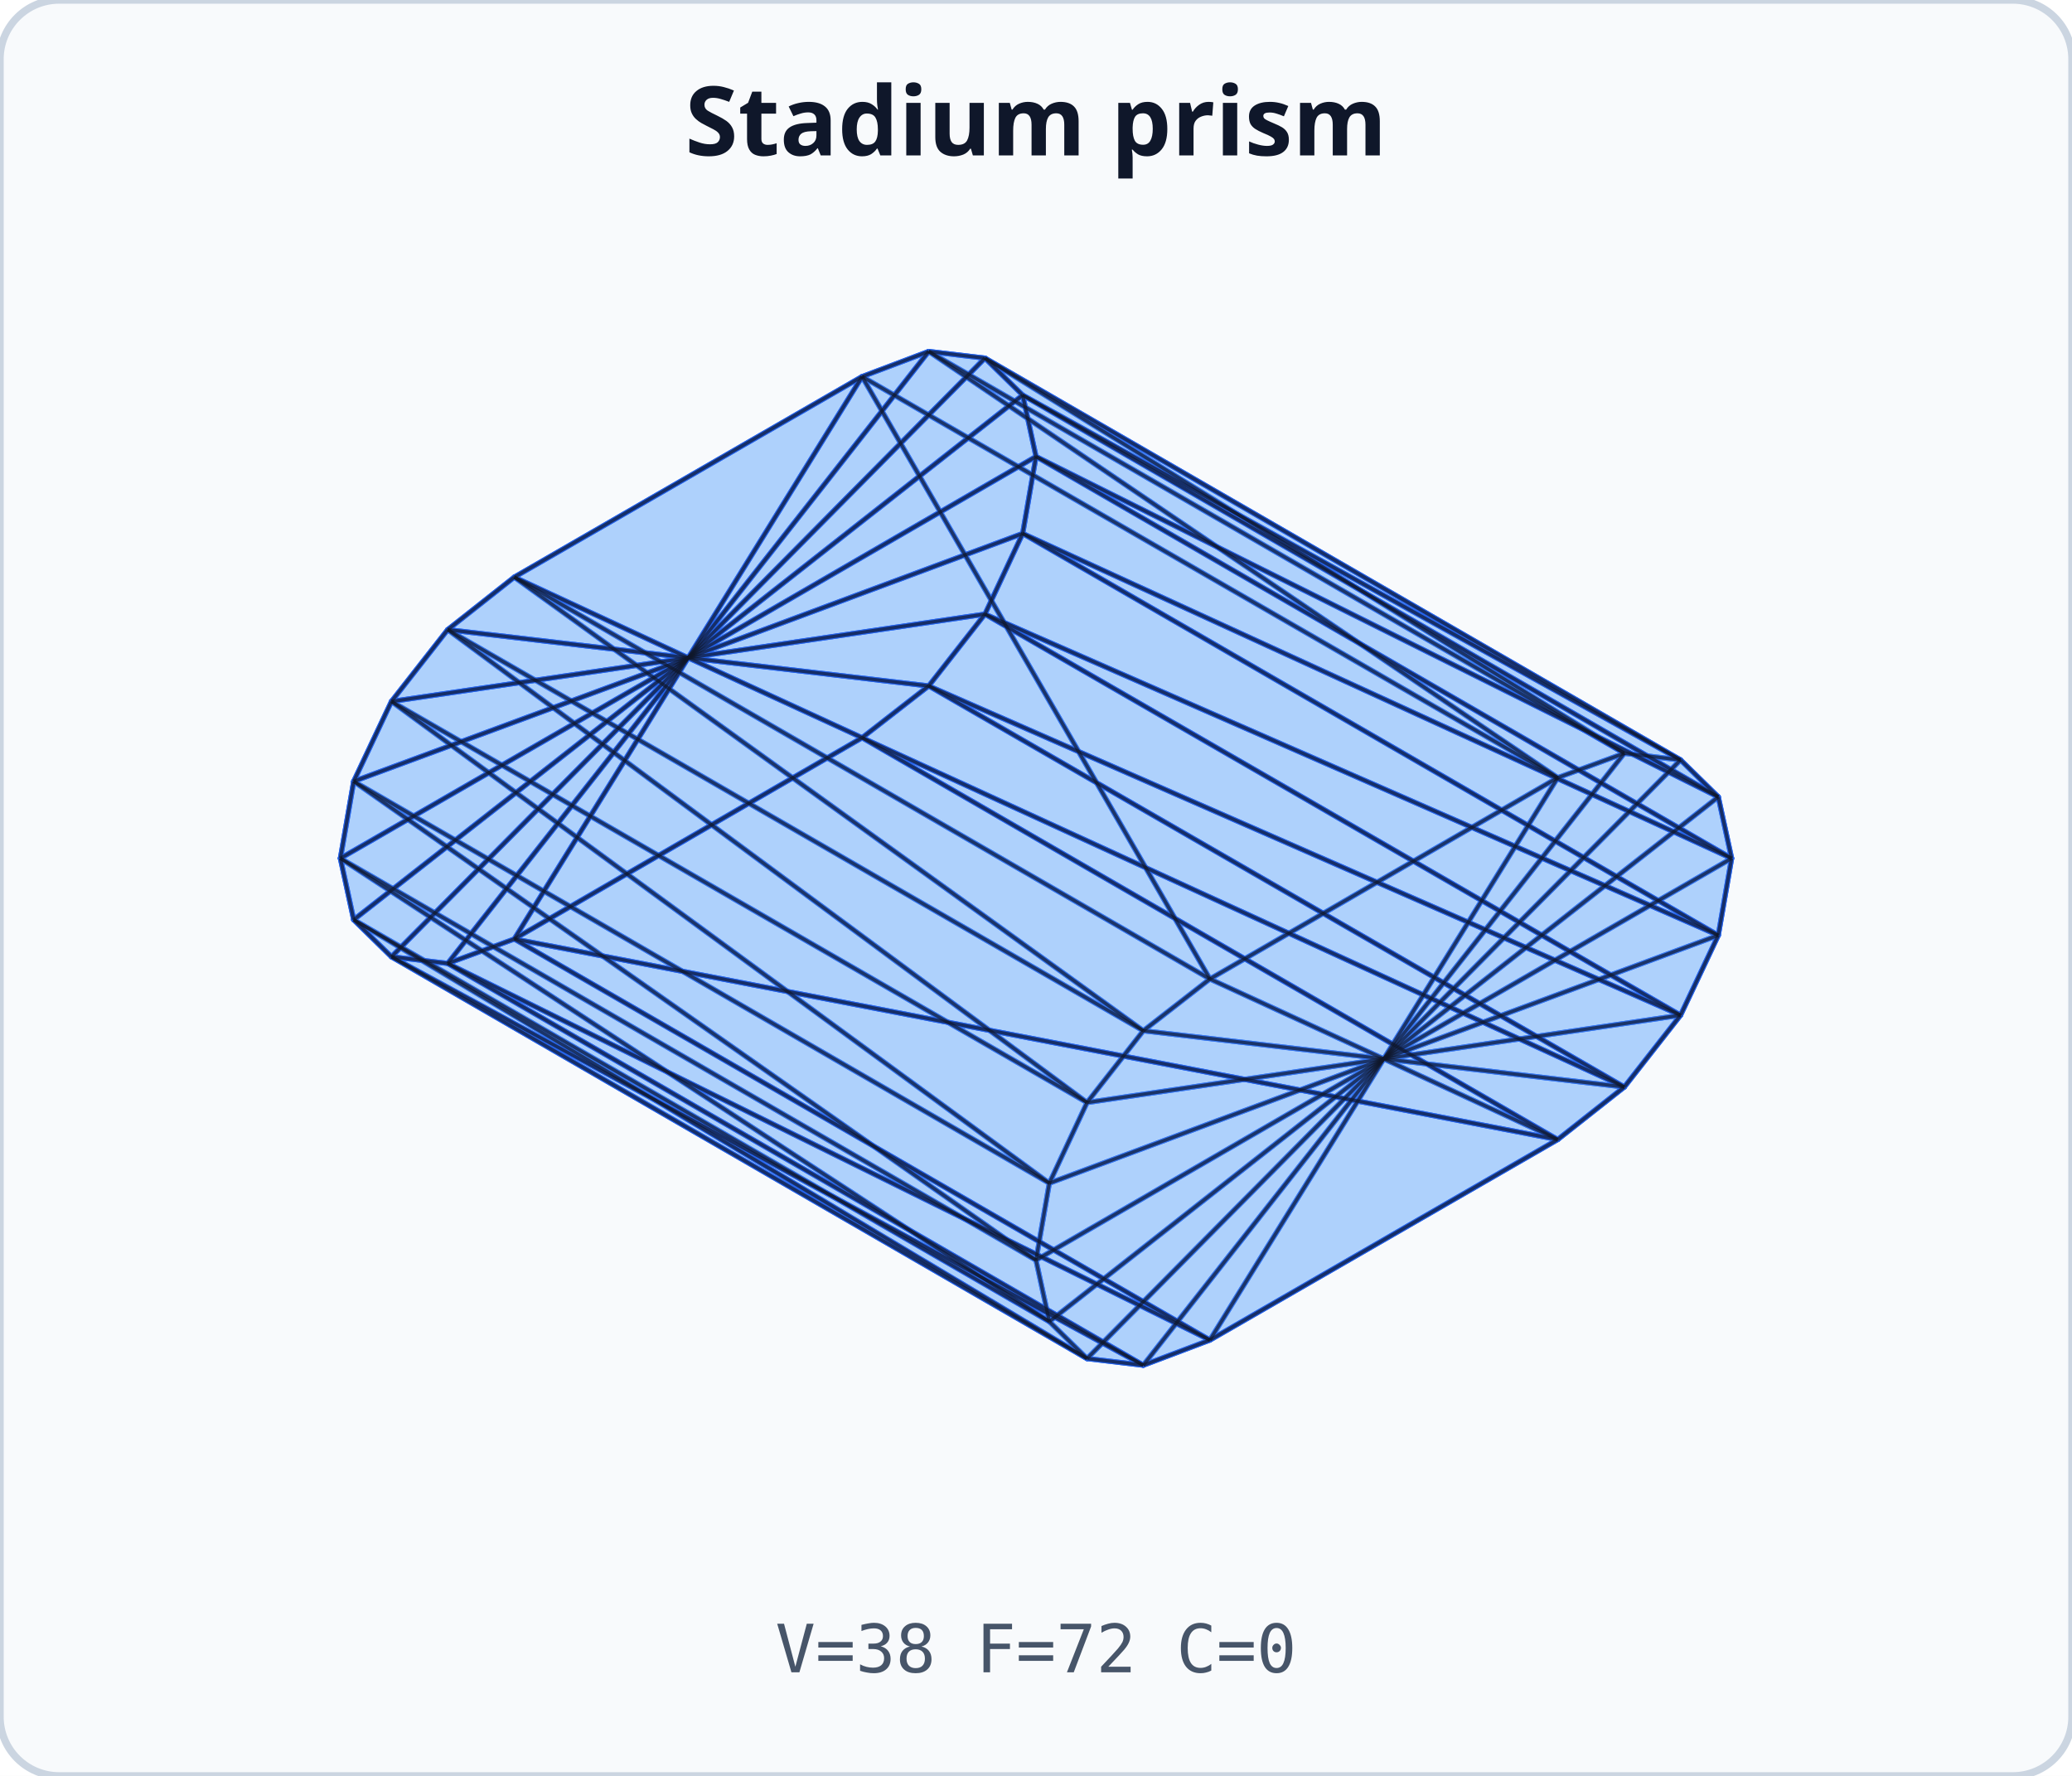
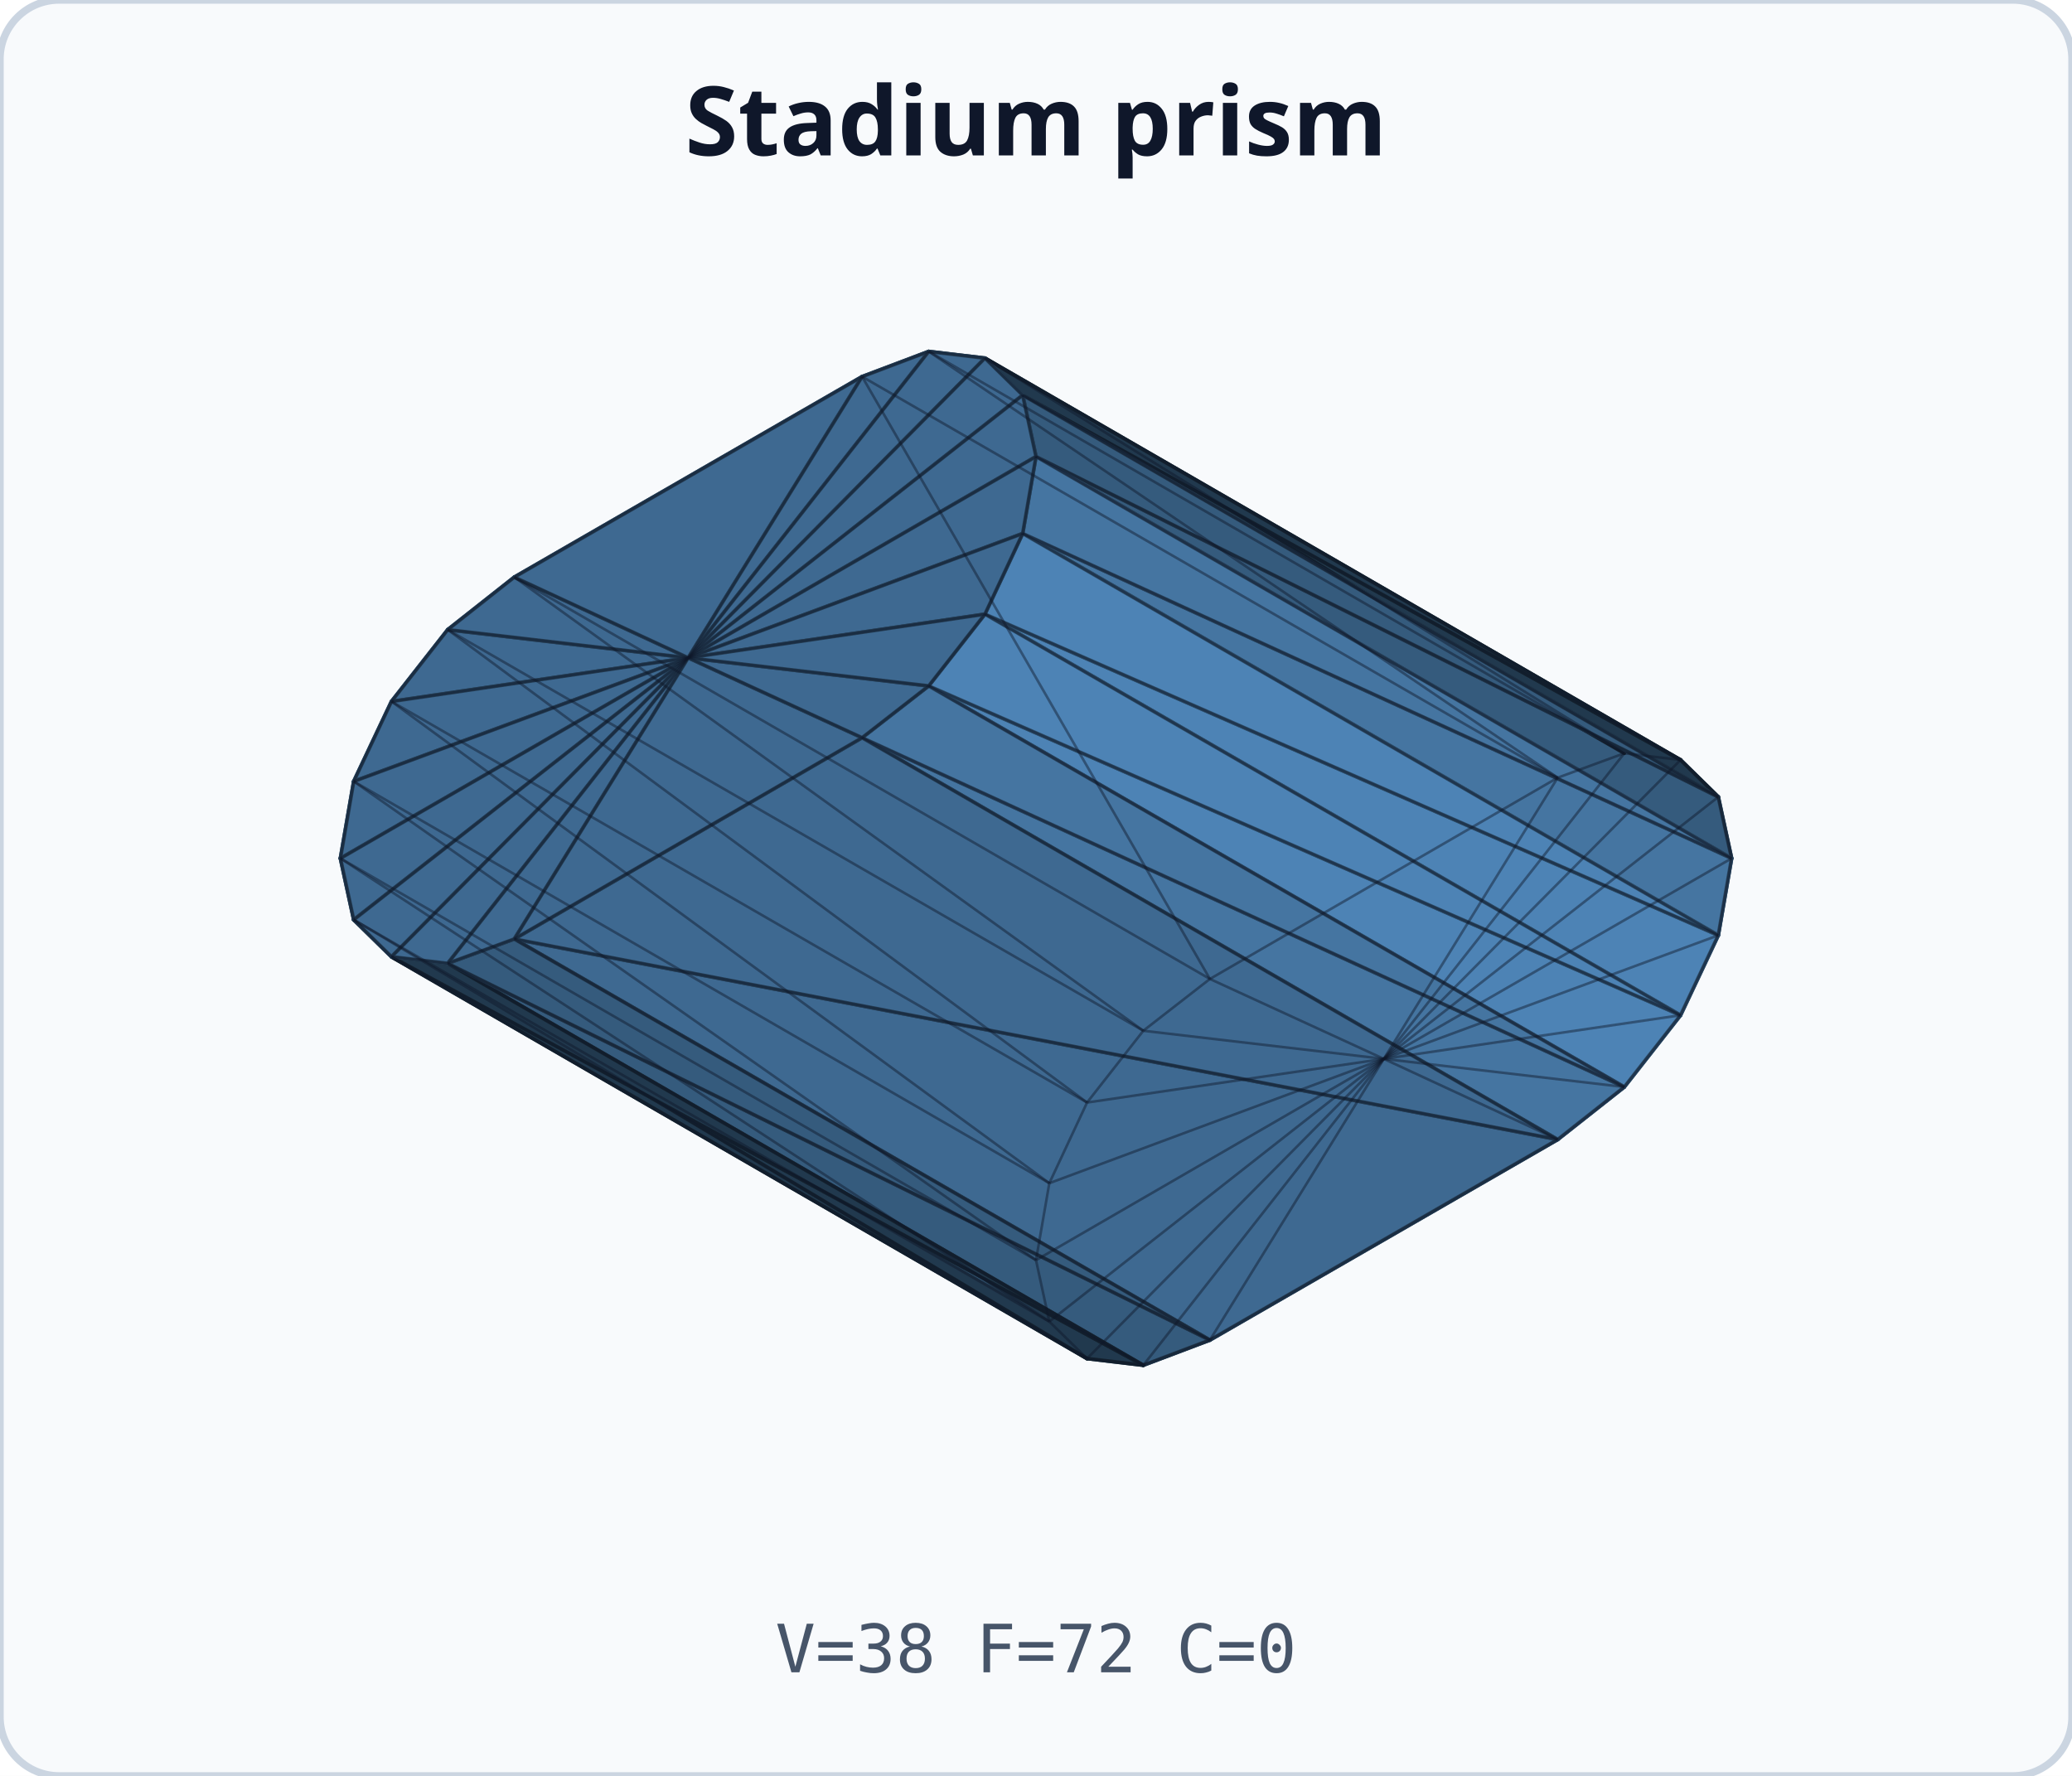
<svg xmlns="http://www.w3.org/2000/svg" width="280" height="240" viewBox="0 0 280 240" role="img" aria-labelledby="panel-title">
  <rect width="100%" height="100%" fill="white" />
  <g>
    <rect x="0.0" y="0.0" width="280.0" height="240.0" rx="8" fill="#f8fafc" stroke="#cbd5e1" />
    <text x="140.0" y="21.0" text-anchor="middle" font-family="sans-serif" font-size="13" font-weight="600" fill="#0f172a">Stadium prism</text>
-     <g stroke="#2563eb" stroke-width="0.7" stroke-linejoin="round">
-       <polygon points="187.0,143.1 141.8,159.9 146.9,149.0" fill="#60a5fa" fill-opacity="0.28" />
-       <polygon points="187.0,143.1 146.9,149.0 154.5,139.3" fill="#60a5fa" fill-opacity="0.28" />
-       <polygon points="187.0,143.1 140.0,170.3 141.8,159.9" fill="#60a5fa" fill-opacity="0.28" />
-       <polygon points="187.0,143.1 154.5,139.3 163.5,132.3" fill="#60a5fa" fill-opacity="0.28" />
-       <polygon points="187.0,143.1 141.8,178.6 140.0,170.3" fill="#60a5fa" fill-opacity="0.28" />
-       <polygon points="141.8,159.9 52.9,94.8 146.9,149.0" fill="#60a5fa" fill-opacity="0.28" />
-       <polygon points="146.9,149.0 60.5,85.1 154.5,139.3" fill="#60a5fa" fill-opacity="0.28" />
-       <polygon points="140.0,170.3 47.8,105.6 141.8,159.9" fill="#60a5fa" fill-opacity="0.28" />
-       <polygon points="187.0,143.1 146.9,183.6 141.8,178.6" fill="#60a5fa" fill-opacity="0.28" />
-       <polygon points="154.5,139.3 69.5,78.0 163.5,132.3" fill="#60a5fa" fill-opacity="0.28" />
-       <polygon points="187.0,143.1 163.5,132.3 210.5,105.1" fill="#60a5fa" fill-opacity="0.28" />
-       <polygon points="141.8,178.6 46.0,116.0 140.0,170.3" fill="#60a5fa" fill-opacity="0.28" />
-       <polygon points="187.0,143.1 154.5,184.5 146.9,183.6" fill="#60a5fa" fill-opacity="0.28" />
-       <polygon points="187.0,143.1 163.5,181.1 154.5,184.5" fill="#60a5fa" fill-opacity="0.28" />
-       <polygon points="146.9,183.6 47.8,124.3 141.8,178.6" fill="#60a5fa" fill-opacity="0.28" />
-       <polygon points="187.0,143.1 210.5,105.1 219.5,101.8" fill="#60a5fa" fill-opacity="0.28" />
-       <polygon points="146.9,149.0 52.9,94.8 60.5,85.1" fill="#60a5fa" fill-opacity="0.28" />
-       <polygon points="141.8,159.9 47.8,105.6 52.9,94.8" fill="#60a5fa" fill-opacity="0.28" />
-       <polygon points="154.5,139.3 60.5,85.1 69.5,78.0" fill="#60a5fa" fill-opacity="0.28" />
-       <polygon points="187.0,143.1 219.5,101.8 227.1,102.7" fill="#60a5fa" fill-opacity="0.28" />
-       <polygon points="154.5,184.5 52.9,129.3 146.9,183.6" fill="#60a5fa" fill-opacity="0.28" />
-       <polygon points="140.0,170.3 46.0,116.0 47.8,105.6" fill="#60a5fa" fill-opacity="0.28" />
-       <polygon points="163.5,132.3 116.5,50.9 210.5,105.1" fill="#60a5fa" fill-opacity="0.28" />
-       <polygon points="187.0,143.1 210.5,154.0 163.5,181.1" fill="#60a5fa" fill-opacity="0.28" />
-       <polygon points="187.0,143.1 227.1,102.7 232.2,107.7" fill="#60a5fa" fill-opacity="0.28" />
-       <polygon points="141.8,178.6 47.8,124.3 46.0,116.0" fill="#60a5fa" fill-opacity="0.28" />
-       <polygon points="163.5,181.1 60.5,130.2 154.5,184.5" fill="#60a5fa" fill-opacity="0.28" />
-       <polygon points="187.0,143.1 232.2,107.7 234.0,116.0" fill="#60a5fa" fill-opacity="0.28" />
-       <polygon points="163.5,132.3 69.5,78.0 116.5,50.9" fill="#60a5fa" fill-opacity="0.28" />
-       <polygon points="187.0,143.1 234.0,116.0 232.2,126.4" fill="#60a5fa" fill-opacity="0.28" />
-       <polygon points="187.0,143.1 219.5,146.9 210.5,154.0" fill="#60a5fa" fill-opacity="0.28" />
-       <polygon points="146.9,183.6 52.9,129.3 47.8,124.3" fill="#60a5fa" fill-opacity="0.28" />
-       <polygon points="187.0,143.1 232.2,126.4 227.1,137.2" fill="#60a5fa" fill-opacity="0.28" />
-       <polygon points="187.0,143.1 227.1,137.2 219.5,146.9" fill="#60a5fa" fill-opacity="0.28" />
-       <polygon points="210.5,105.1 125.5,47.5 219.5,101.8" fill="#60a5fa" fill-opacity="0.28" />
-       <polygon points="210.5,154.0 69.5,126.9 163.5,181.1" fill="#60a5fa" fill-opacity="0.28" />
-       <polygon points="154.5,184.5 60.5,130.2 52.9,129.3" fill="#60a5fa" fill-opacity="0.28" />
-       <polygon points="219.5,101.8 133.1,48.4 227.1,102.7" fill="#60a5fa" fill-opacity="0.28" />
-       <polygon points="93.0,88.9 60.5,85.1 52.9,94.8" fill="#60a5fa" fill-opacity="0.28" />
-       <polygon points="93.0,88.9 52.9,94.8 47.8,105.6" fill="#60a5fa" fill-opacity="0.28" />
-       <polygon points="163.5,181.1 69.5,126.9 60.5,130.2" fill="#60a5fa" fill-opacity="0.28" />
-       <polygon points="93.0,88.9 69.5,78.0 60.5,85.1" fill="#60a5fa" fill-opacity="0.28" />
-       <polygon points="93.0,88.9 47.8,105.6 46.0,116.0" fill="#60a5fa" fill-opacity="0.28" />
-       <polygon points="227.1,102.7 138.2,53.4 232.2,107.7" fill="#60a5fa" fill-opacity="0.28" />
-       <polygon points="210.5,105.1 116.5,50.9 125.5,47.5" fill="#60a5fa" fill-opacity="0.28" />
-       <polygon points="93.0,88.9 46.0,116.0 47.8,124.3" fill="#60a5fa" fill-opacity="0.28" />
-       <polygon points="93.0,88.9 47.8,124.3 52.9,129.3" fill="#60a5fa" fill-opacity="0.28" />
-       <polygon points="232.2,107.7 140.0,61.7 234.0,116.0" fill="#60a5fa" fill-opacity="0.28" />
-       <polygon points="219.5,101.8 125.5,47.5 133.1,48.4" fill="#60a5fa" fill-opacity="0.28" />
-       <polygon points="93.0,88.9 116.5,50.9 69.5,78.0" fill="#60a5fa" fill-opacity="0.28" />
-       <polygon points="219.5,146.9 116.5,99.7 210.5,154.0" fill="#60a5fa" fill-opacity="0.28" />
-       <polygon points="93.0,88.9 52.9,129.3 60.5,130.2" fill="#60a5fa" fill-opacity="0.28" />
-       <polygon points="234.0,116.0 138.2,72.1 232.2,126.4" fill="#60a5fa" fill-opacity="0.28" />
-       <polygon points="227.1,137.2 125.5,92.7 219.5,146.9" fill="#60a5fa" fill-opacity="0.28" />
-       <polygon points="232.2,126.4 133.1,83.0 227.1,137.2" fill="#60a5fa" fill-opacity="0.28" />
-       <polygon points="227.1,102.7 133.1,48.4 138.2,53.4" fill="#60a5fa" fill-opacity="0.28" />
-       <polygon points="93.0,88.9 60.5,130.2 69.5,126.9" fill="#60a5fa" fill-opacity="0.28" />
-       <polygon points="210.5,154.0 116.5,99.7 69.5,126.9" fill="#60a5fa" fill-opacity="0.28" />
-       <polygon points="93.0,88.9 125.5,47.5 116.5,50.9" fill="#60a5fa" fill-opacity="0.28" />
-       <polygon points="232.2,107.7 138.2,53.4 140.0,61.7" fill="#60a5fa" fill-opacity="0.28" />
-       <polygon points="93.0,88.9 133.1,48.4 125.5,47.5" fill="#60a5fa" fill-opacity="0.28" />
-       <polygon points="93.0,88.9 69.5,126.9 116.5,99.7" fill="#60a5fa" fill-opacity="0.28" />
-       <polygon points="234.0,116.0 140.0,61.7 138.2,72.1" fill="#60a5fa" fill-opacity="0.28" />
-       <polygon points="93.0,88.9 138.2,53.4 133.1,48.4" fill="#60a5fa" fill-opacity="0.28" />
-       <polygon points="219.5,146.9 125.5,92.7 116.5,99.7" fill="#60a5fa" fill-opacity="0.28" />
-       <polygon points="232.2,126.4 138.2,72.1 133.1,83.0" fill="#60a5fa" fill-opacity="0.28" />
-       <polygon points="227.1,137.2 133.1,83.0 125.5,92.7" fill="#60a5fa" fill-opacity="0.28" />
-       <polygon points="93.0,88.9 140.0,61.7 138.2,53.4" fill="#60a5fa" fill-opacity="0.28" />
-       <polygon points="93.0,88.9 138.2,72.1 140.0,61.7" fill="#60a5fa" fill-opacity="0.28" />
-       <polygon points="93.0,88.9 116.5,99.7 125.5,92.7" fill="#60a5fa" fill-opacity="0.28" />
-       <polygon points="93.0,88.9 133.1,83.0 138.2,72.1" fill="#60a5fa" fill-opacity="0.28" />
-       <polygon points="93.0,88.9 125.5,92.7 133.1,83.0" fill="#60a5fa" fill-opacity="0.28" />
+     <g stroke-linejoin="round">
+       <polygon points="187.0,143.1 141.8,159.9 146.9,149.0" fill="#3e6991" stroke="#253f57" stroke-width="0.5" />
+       <polygon points="187.0,143.1 146.9,149.0 154.5,139.3" fill="#3e6991" stroke="#253f57" stroke-width="0.5" />
+       <polygon points="187.0,143.1 140.0,170.3 141.8,159.9" fill="#3e6991" stroke="#253f57" stroke-width="0.5" />
+       <polygon points="187.0,143.1 154.5,139.3 163.5,132.3" fill="#3e6991" stroke="#253f57" stroke-width="0.5" />
+       <polygon points="187.0,143.1 141.8,178.6 140.0,170.3" fill="#3e6991" stroke="#253f57" stroke-width="0.5" />
+       <polygon points="141.8,159.9 52.9,94.8 146.9,149.0" fill="#4d83b5" stroke="#2e4f6c" stroke-width="0.5" />
+       <polygon points="146.9,149.0 60.5,85.1 154.5,139.3" fill="#4d83b5" stroke="#2e4f6c" stroke-width="0.5" />
+       <polygon points="140.0,170.3 47.8,105.6 141.8,159.9" fill="#4575a1" stroke="#294661" stroke-width="0.5" />
+       <polygon points="187.0,143.1 146.9,183.6 141.8,178.6" fill="#3e6991" stroke="#253f57" stroke-width="0.5" />
+       <polygon points="154.5,139.3 69.5,78.0 163.5,132.3" fill="#4575a1" stroke="#294661" stroke-width="0.5" />
+       <polygon points="187.0,143.1 163.5,132.3 210.5,105.1" fill="#3e6991" stroke="#253f57" stroke-width="0.5" />
+       <polygon points="141.8,178.6 46.0,116.0 140.0,170.3" fill="#355b7d" stroke="#20364b" stroke-width="0.5" />
+       <polygon points="187.0,143.1 154.5,184.5 146.9,183.6" fill="#3e6991" stroke="#253f57" stroke-width="0.5" />
+       <polygon points="187.0,143.1 163.5,181.1 154.5,184.5" fill="#3e6991" stroke="#253f57" stroke-width="0.5" />
+       <polygon points="146.9,183.6 47.8,124.3 141.8,178.6" fill="#21394e" stroke="#14222f" stroke-width="0.5" />
+       <polygon points="187.0,143.1 210.5,105.1 219.5,101.8" fill="#3e6991" stroke="#253f57" stroke-width="0.5" />
+       <polygon points="146.9,149.0 52.9,94.8 60.5,85.1" fill="#4d83b5" stroke="#2e4f6c" stroke-width="0.5" />
+       <polygon points="141.8,159.9 47.8,105.6 52.9,94.8" fill="#4d83b5" stroke="#2e4f6c" stroke-width="0.5" />
+       <polygon points="154.5,139.3 60.5,85.1 69.5,78.0" fill="#4575a1" stroke="#294661" stroke-width="0.5" />
+       <polygon points="187.0,143.1 219.5,101.8 227.1,102.7" fill="#3e6991" stroke="#253f57" stroke-width="0.5" />
+       <polygon points="154.5,184.5 52.9,129.3 146.9,183.6" fill="#21394e" stroke="#14222f" stroke-width="0.5" />
+       <polygon points="140.0,170.3 46.0,116.0 47.8,105.6" fill="#4575a1" stroke="#294661" stroke-width="0.5" />
+       <polygon points="163.5,132.3 116.5,50.9 210.5,105.1" fill="#3e6991" stroke="#253f57" stroke-width="0.5" />
+       <polygon points="187.0,143.1 210.5,154.0 163.5,181.1" fill="#3e6991" stroke="#253f57" stroke-width="0.5" />
+       <polygon points="187.0,143.1 227.1,102.7 232.2,107.7" fill="#3e6991" stroke="#253f57" stroke-width="0.5" />
+       <polygon points="141.8,178.6 47.8,124.3 46.0,116.0" fill="#355b7d" stroke="#20364b" stroke-width="0.5" />
+       <polygon points="163.5,181.1 60.5,130.2 154.5,184.5" fill="#355b7d" stroke="#20364b" stroke-width="0.5" />
+       <polygon points="187.0,143.1 232.2,107.7 234.0,116.0" fill="#3e6991" stroke="#253f57" stroke-width="0.5" />
+       <polygon points="163.5,132.3 69.5,78.0 116.5,50.9" fill="#3e6991" stroke="#253f57" stroke-width="0.5" />
+       <polygon points="187.0,143.1 234.0,116.0 232.2,126.4" fill="#3e6991" stroke="#253f57" stroke-width="0.5" />
+       <polygon points="187.0,143.1 219.5,146.9 210.5,154.0" fill="#3e6991" stroke="#253f57" stroke-width="0.5" />
+       <polygon points="146.9,183.6 52.9,129.3 47.8,124.3" fill="#21394e" stroke="#14222f" stroke-width="0.5" />
+       <polygon points="187.0,143.1 232.2,126.4 227.1,137.2" fill="#3e6991" stroke="#253f57" stroke-width="0.5" />
+       <polygon points="187.0,143.1 227.1,137.2 219.5,146.9" fill="#3e6991" stroke="#253f57" stroke-width="0.5" />
+       <polygon points="210.5,105.1 125.5,47.5 219.5,101.8" fill="#355b7d" stroke="#20364b" stroke-width="0.5" />
+       <polygon points="210.5,154.0 69.5,126.9 163.5,181.1" fill="#3e6991" stroke="#253f57" stroke-width="0.5" />
+       <polygon points="154.5,184.5 60.5,130.2 52.9,129.3" fill="#21394e" stroke="#14222f" stroke-width="0.5" />
+       <polygon points="219.5,101.8 133.1,48.4 227.1,102.7" fill="#21394e" stroke="#14222f" stroke-width="0.5" />
+       <polygon points="93.0,88.9 60.5,85.1 52.9,94.8" fill="#3e6991" stroke="#253f57" stroke-width="0.5" />
+       <polygon points="93.0,88.9 52.9,94.8 47.8,105.6" fill="#3e6991" stroke="#253f57" stroke-width="0.5" />
+       <polygon points="163.5,181.1 69.5,126.9 60.5,130.2" fill="#355b7d" stroke="#20364b" stroke-width="0.5" />
+       <polygon points="93.0,88.9 69.5,78.0 60.5,85.1" fill="#3e6991" stroke="#253f57" stroke-width="0.5" />
+       <polygon points="93.0,88.9 47.8,105.6 46.0,116.0" fill="#3e6991" stroke="#253f57" stroke-width="0.5" />
+       <polygon points="227.1,102.7 138.2,53.4 232.2,107.7" fill="#21394e" stroke="#14222f" stroke-width="0.5" />
+       <polygon points="210.5,105.1 116.5,50.9 125.5,47.5" fill="#355b7d" stroke="#20364b" stroke-width="0.5" />
+       <polygon points="93.0,88.9 46.0,116.0 47.8,124.3" fill="#3e6991" stroke="#253f57" stroke-width="0.5" />
+       <polygon points="93.0,88.9 47.8,124.3 52.9,129.3" fill="#3e6991" stroke="#253f57" stroke-width="0.5" />
+       <polygon points="232.2,107.7 140.0,61.7 234.0,116.0" fill="#355b7d" stroke="#20364b" stroke-width="0.5" />
+       <polygon points="219.5,101.8 125.5,47.5 133.1,48.4" fill="#21394e" stroke="#14222f" stroke-width="0.5" />
+       <polygon points="93.0,88.9 116.5,50.9 69.5,78.0" fill="#3e6991" stroke="#253f57" stroke-width="0.5" />
+       <polygon points="219.5,146.9 116.5,99.7 210.5,154.0" fill="#4575a1" stroke="#294661" stroke-width="0.5" />
+       <polygon points="93.0,88.9 52.9,129.3 60.5,130.2" fill="#3e6991" stroke="#253f57" stroke-width="0.5" />
+       <polygon points="234.0,116.0 138.2,72.1 232.2,126.4" fill="#4575a1" stroke="#294661" stroke-width="0.5" />
+       <polygon points="227.1,137.2 125.5,92.7 219.5,146.9" fill="#4d83b5" stroke="#2e4f6c" stroke-width="0.5" />
+       <polygon points="232.2,126.4 133.1,83.0 227.1,137.2" fill="#4d83b5" stroke="#2e4f6c" stroke-width="0.5" />
+       <polygon points="227.1,102.7 133.1,48.4 138.2,53.4" fill="#21394e" stroke="#14222f" stroke-width="0.5" />
+       <polygon points="93.0,88.9 60.5,130.2 69.5,126.9" fill="#3e6991" stroke="#253f57" stroke-width="0.5" />
+       <polygon points="210.5,154.0 116.5,99.7 69.5,126.9" fill="#3e6991" stroke="#253f57" stroke-width="0.5" />
+       <polygon points="93.0,88.9 125.5,47.5 116.5,50.9" fill="#3e6991" stroke="#253f57" stroke-width="0.5" />
+       <polygon points="232.2,107.7 138.2,53.4 140.0,61.7" fill="#355b7d" stroke="#20364b" stroke-width="0.5" />
+       <polygon points="93.0,88.9 133.1,48.4 125.5,47.5" fill="#3e6991" stroke="#253f57" stroke-width="0.5" />
+       <polygon points="93.0,88.9 69.5,126.9 116.5,99.7" fill="#3e6991" stroke="#253f57" stroke-width="0.5" />
+       <polygon points="234.0,116.0 140.0,61.7 138.2,72.1" fill="#4575a1" stroke="#294661" stroke-width="0.5" />
+       <polygon points="93.0,88.9 138.2,53.4 133.1,48.4" fill="#3e6991" stroke="#253f57" stroke-width="0.5" />
+       <polygon points="219.5,146.9 125.5,92.7 116.5,99.7" fill="#4575a1" stroke="#294661" stroke-width="0.5" />
+       <polygon points="232.2,126.4 138.2,72.1 133.1,83.0" fill="#4d83b5" stroke="#2e4f6c" stroke-width="0.5" />
+       <polygon points="227.1,137.2 133.1,83.0 125.5,92.7" fill="#4d83b5" stroke="#2e4f6c" stroke-width="0.5" />
+       <polygon points="93.0,88.9 140.0,61.7 138.2,53.4" fill="#3e6991" stroke="#253f57" stroke-width="0.5" />
+       <polygon points="93.0,88.9 138.2,72.1 140.0,61.7" fill="#3e6991" stroke="#253f57" stroke-width="0.5" />
+       <polygon points="93.0,88.9 116.5,99.7 125.5,92.7" fill="#3e6991" stroke="#253f57" stroke-width="0.5" />
+       <polygon points="93.0,88.9 133.1,83.0 138.2,72.1" fill="#3e6991" stroke="#253f57" stroke-width="0.5" />
+       <polygon points="93.0,88.9 125.5,92.7 133.1,83.0" fill="#3e6991" stroke="#253f57" stroke-width="0.5" />
    </g>
-     <g stroke="#0f172a" stroke-width="0.45" stroke-opacity="0.68">
+     <g stroke="#0f172a" stroke-width="0.35" stroke-opacity="0.45">
      <line x1="210.5" y1="105.1" x2="116.5" y2="50.9" />
      <line x1="210.5" y1="105.1" x2="219.5" y2="101.8" />
      <line x1="210.5" y1="105.1" x2="125.5" y2="47.5" />
      <line x1="210.5" y1="105.1" x2="163.5" y2="132.3" />
      <line x1="210.5" y1="105.1" x2="187.0" y2="143.1" />
      <line x1="116.5" y1="50.9" x2="125.5" y2="47.5" />
      <line x1="116.5" y1="50.9" x2="163.5" y2="132.3" />
      <line x1="116.5" y1="50.9" x2="69.5" y2="78.0" />
      <line x1="116.5" y1="50.9" x2="93.0" y2="88.9" />
      <line x1="219.5" y1="101.8" x2="125.5" y2="47.5" />
      <line x1="219.5" y1="101.8" x2="227.1" y2="102.7" />
      <line x1="219.5" y1="101.8" x2="133.1" y2="48.4" />
      <line x1="219.5" y1="101.8" x2="187.0" y2="143.1" />
      <line x1="125.5" y1="47.5" x2="133.1" y2="48.4" />
      <line x1="125.5" y1="47.5" x2="93.0" y2="88.9" />
      <line x1="227.1" y1="102.7" x2="133.1" y2="48.4" />
      <line x1="227.1" y1="102.7" x2="232.2" y2="107.7" />
      <line x1="227.1" y1="102.7" x2="138.2" y2="53.4" />
      <line x1="227.1" y1="102.7" x2="187.0" y2="143.1" />
      <line x1="133.1" y1="48.4" x2="138.2" y2="53.4" />
      <line x1="133.1" y1="48.4" x2="93.0" y2="88.9" />
      <line x1="232.2" y1="107.7" x2="138.2" y2="53.4" />
      <line x1="232.2" y1="107.7" x2="234.0" y2="116.0" />
      <line x1="232.2" y1="107.7" x2="140.0" y2="61.7" />
      <line x1="232.2" y1="107.7" x2="187.0" y2="143.1" />
      <line x1="138.2" y1="53.4" x2="140.0" y2="61.7" />
      <line x1="138.2" y1="53.4" x2="93.0" y2="88.9" />
      <line x1="234.0" y1="116.0" x2="140.0" y2="61.7" />
      <line x1="234.0" y1="116.0" x2="232.2" y2="126.4" />
      <line x1="234.0" y1="116.0" x2="138.2" y2="72.1" />
      <line x1="234.0" y1="116.0" x2="187.0" y2="143.1" />
      <line x1="140.0" y1="61.7" x2="138.2" y2="72.1" />
      <line x1="140.0" y1="61.7" x2="93.0" y2="88.9" />
      <line x1="232.2" y1="126.4" x2="138.2" y2="72.1" />
      <line x1="232.2" y1="126.4" x2="227.1" y2="137.2" />
      <line x1="232.2" y1="126.4" x2="133.1" y2="83.0" />
      <line x1="232.2" y1="126.4" x2="187.0" y2="143.1" />
      <line x1="138.2" y1="72.1" x2="133.1" y2="83.0" />
      <line x1="138.2" y1="72.1" x2="93.0" y2="88.9" />
      <line x1="227.1" y1="137.2" x2="133.1" y2="83.0" />
      <line x1="227.1" y1="137.2" x2="219.5" y2="146.9" />
      <line x1="227.1" y1="137.2" x2="125.5" y2="92.7" />
      <line x1="227.1" y1="137.2" x2="187.0" y2="143.1" />
      <line x1="133.1" y1="83.0" x2="125.5" y2="92.7" />
      <line x1="133.1" y1="83.0" x2="93.0" y2="88.9" />
      <line x1="219.5" y1="146.9" x2="125.5" y2="92.7" />
      <line x1="219.5" y1="146.9" x2="210.5" y2="154.0" />
      <line x1="219.5" y1="146.9" x2="116.5" y2="99.7" />
      <line x1="219.5" y1="146.9" x2="187.0" y2="143.1" />
      <line x1="125.5" y1="92.7" x2="116.5" y2="99.7" />
      <line x1="125.5" y1="92.7" x2="93.0" y2="88.9" />
      <line x1="210.5" y1="154.0" x2="116.5" y2="99.7" />
      <line x1="210.5" y1="154.0" x2="163.5" y2="181.1" />
      <line x1="210.5" y1="154.0" x2="69.5" y2="126.9" />
      <line x1="210.5" y1="154.0" x2="187.0" y2="143.1" />
      <line x1="116.5" y1="99.7" x2="69.5" y2="126.9" />
      <line x1="116.5" y1="99.7" x2="93.0" y2="88.9" />
      <line x1="163.5" y1="181.1" x2="69.5" y2="126.9" />
      <line x1="163.5" y1="181.1" x2="154.5" y2="184.5" />
      <line x1="163.5" y1="181.1" x2="60.5" y2="130.2" />
      <line x1="163.5" y1="181.1" x2="187.0" y2="143.1" />
      <line x1="69.5" y1="126.9" x2="60.5" y2="130.2" />
      <line x1="69.5" y1="126.9" x2="93.0" y2="88.9" />
      <line x1="154.5" y1="184.5" x2="60.5" y2="130.2" />
      <line x1="154.5" y1="184.5" x2="146.9" y2="183.6" />
      <line x1="154.5" y1="184.5" x2="52.9" y2="129.3" />
      <line x1="154.5" y1="184.5" x2="187.0" y2="143.1" />
      <line x1="60.5" y1="130.2" x2="52.9" y2="129.3" />
      <line x1="60.5" y1="130.2" x2="93.0" y2="88.9" />
      <line x1="146.9" y1="183.6" x2="52.9" y2="129.3" />
      <line x1="146.9" y1="183.6" x2="141.8" y2="178.6" />
      <line x1="146.9" y1="183.6" x2="47.8" y2="124.3" />
      <line x1="146.9" y1="183.6" x2="187.0" y2="143.1" />
      <line x1="52.9" y1="129.3" x2="47.8" y2="124.3" />
      <line x1="52.9" y1="129.3" x2="93.0" y2="88.9" />
      <line x1="141.8" y1="178.6" x2="47.8" y2="124.3" />
      <line x1="141.8" y1="178.6" x2="140.0" y2="170.3" />
      <line x1="141.8" y1="178.6" x2="46.0" y2="116.0" />
      <line x1="141.8" y1="178.6" x2="187.0" y2="143.1" />
      <line x1="47.8" y1="124.3" x2="46.0" y2="116.0" />
      <line x1="47.8" y1="124.3" x2="93.0" y2="88.9" />
      <line x1="140.0" y1="170.3" x2="46.0" y2="116.0" />
      <line x1="140.0" y1="170.3" x2="141.8" y2="159.9" />
      <line x1="140.0" y1="170.3" x2="47.8" y2="105.6" />
      <line x1="140.0" y1="170.3" x2="187.0" y2="143.1" />
      <line x1="46.0" y1="116.0" x2="47.8" y2="105.6" />
      <line x1="46.0" y1="116.0" x2="93.0" y2="88.9" />
      <line x1="141.8" y1="159.9" x2="47.8" y2="105.6" />
      <line x1="141.8" y1="159.9" x2="146.9" y2="149.0" />
      <line x1="141.8" y1="159.9" x2="52.9" y2="94.8" />
      <line x1="141.8" y1="159.9" x2="187.0" y2="143.1" />
      <line x1="47.8" y1="105.6" x2="52.9" y2="94.8" />
      <line x1="47.8" y1="105.6" x2="93.0" y2="88.9" />
      <line x1="146.9" y1="149.0" x2="52.9" y2="94.8" />
      <line x1="146.9" y1="149.0" x2="154.5" y2="139.3" />
      <line x1="146.9" y1="149.0" x2="60.5" y2="85.1" />
      <line x1="146.9" y1="149.0" x2="187.0" y2="143.1" />
      <line x1="52.9" y1="94.8" x2="60.5" y2="85.1" />
      <line x1="52.9" y1="94.8" x2="93.0" y2="88.9" />
      <line x1="154.5" y1="139.3" x2="60.5" y2="85.1" />
      <line x1="154.5" y1="139.3" x2="163.5" y2="132.3" />
      <line x1="154.5" y1="139.3" x2="69.5" y2="78.0" />
      <line x1="154.5" y1="139.3" x2="187.0" y2="143.1" />
      <line x1="60.5" y1="85.1" x2="69.5" y2="78.0" />
      <line x1="60.5" y1="85.1" x2="93.0" y2="88.9" />
      <line x1="163.5" y1="132.3" x2="69.5" y2="78.0" />
      <line x1="163.5" y1="132.3" x2="187.0" y2="143.1" />
      <line x1="69.5" y1="78.0" x2="93.0" y2="88.9" />
    </g>
    <text x="140.0" y="226.0" text-anchor="middle" font-family="monospace" font-size="9" fill="#475569">V=38 F=72 C=0</text>
  </g>
</svg>
